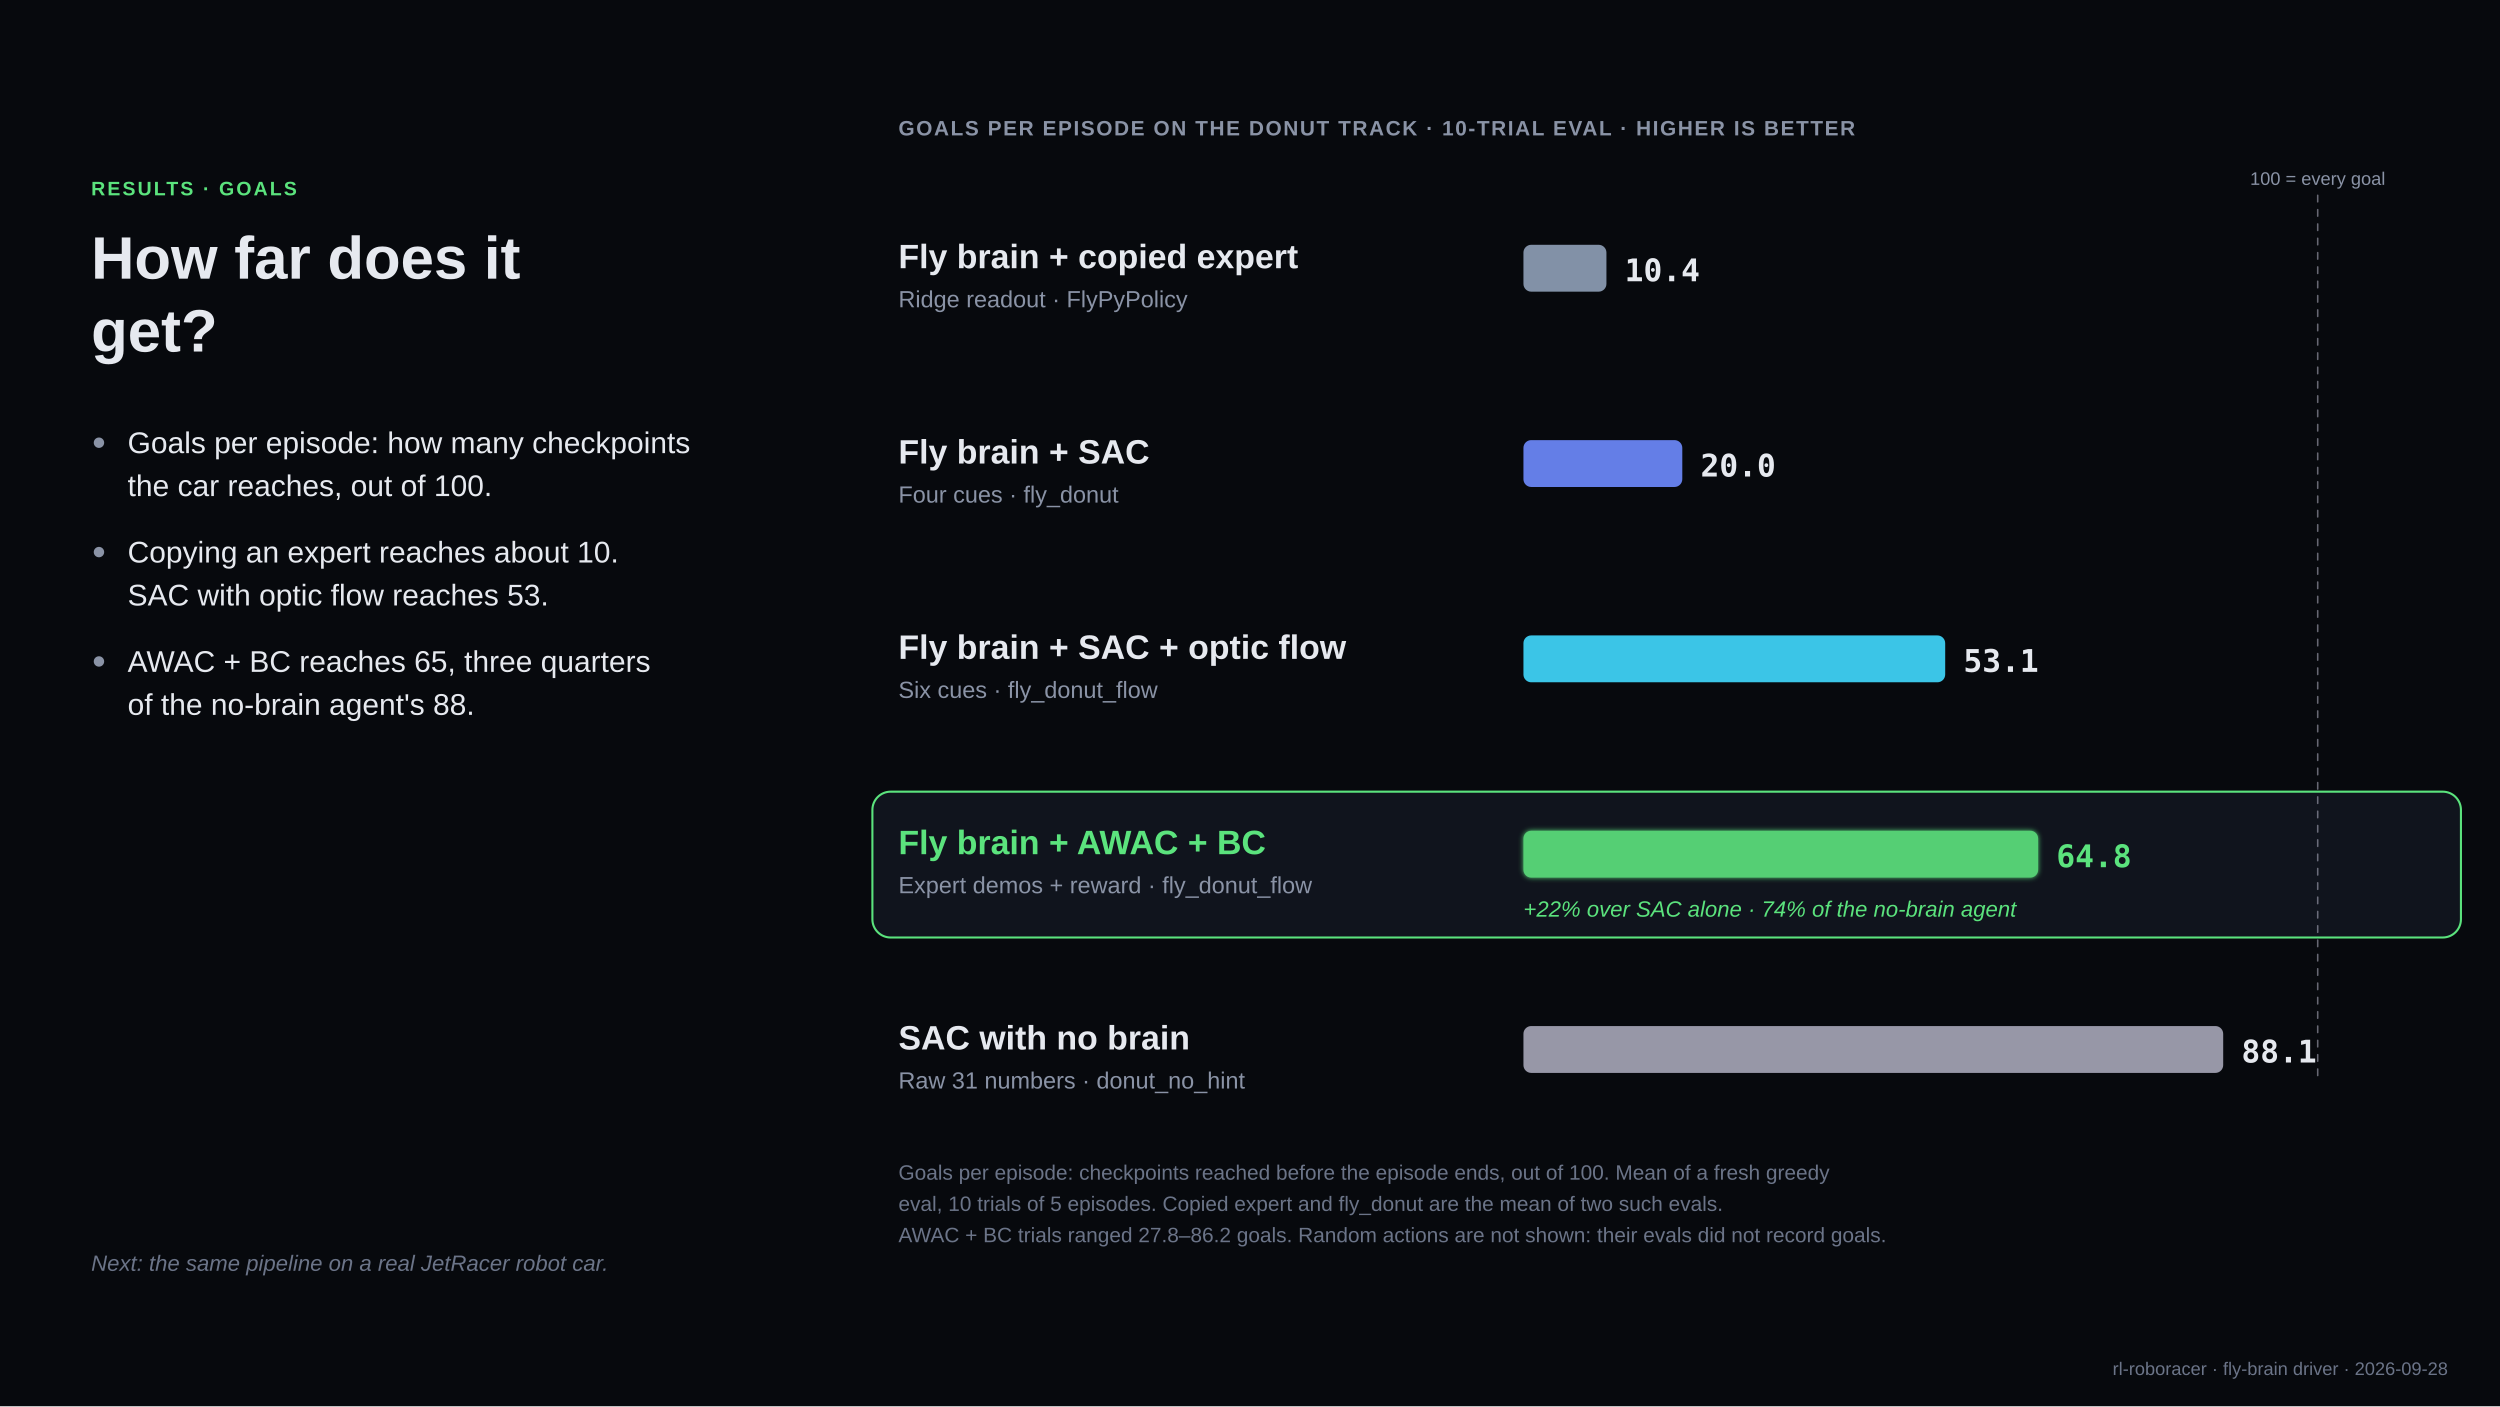
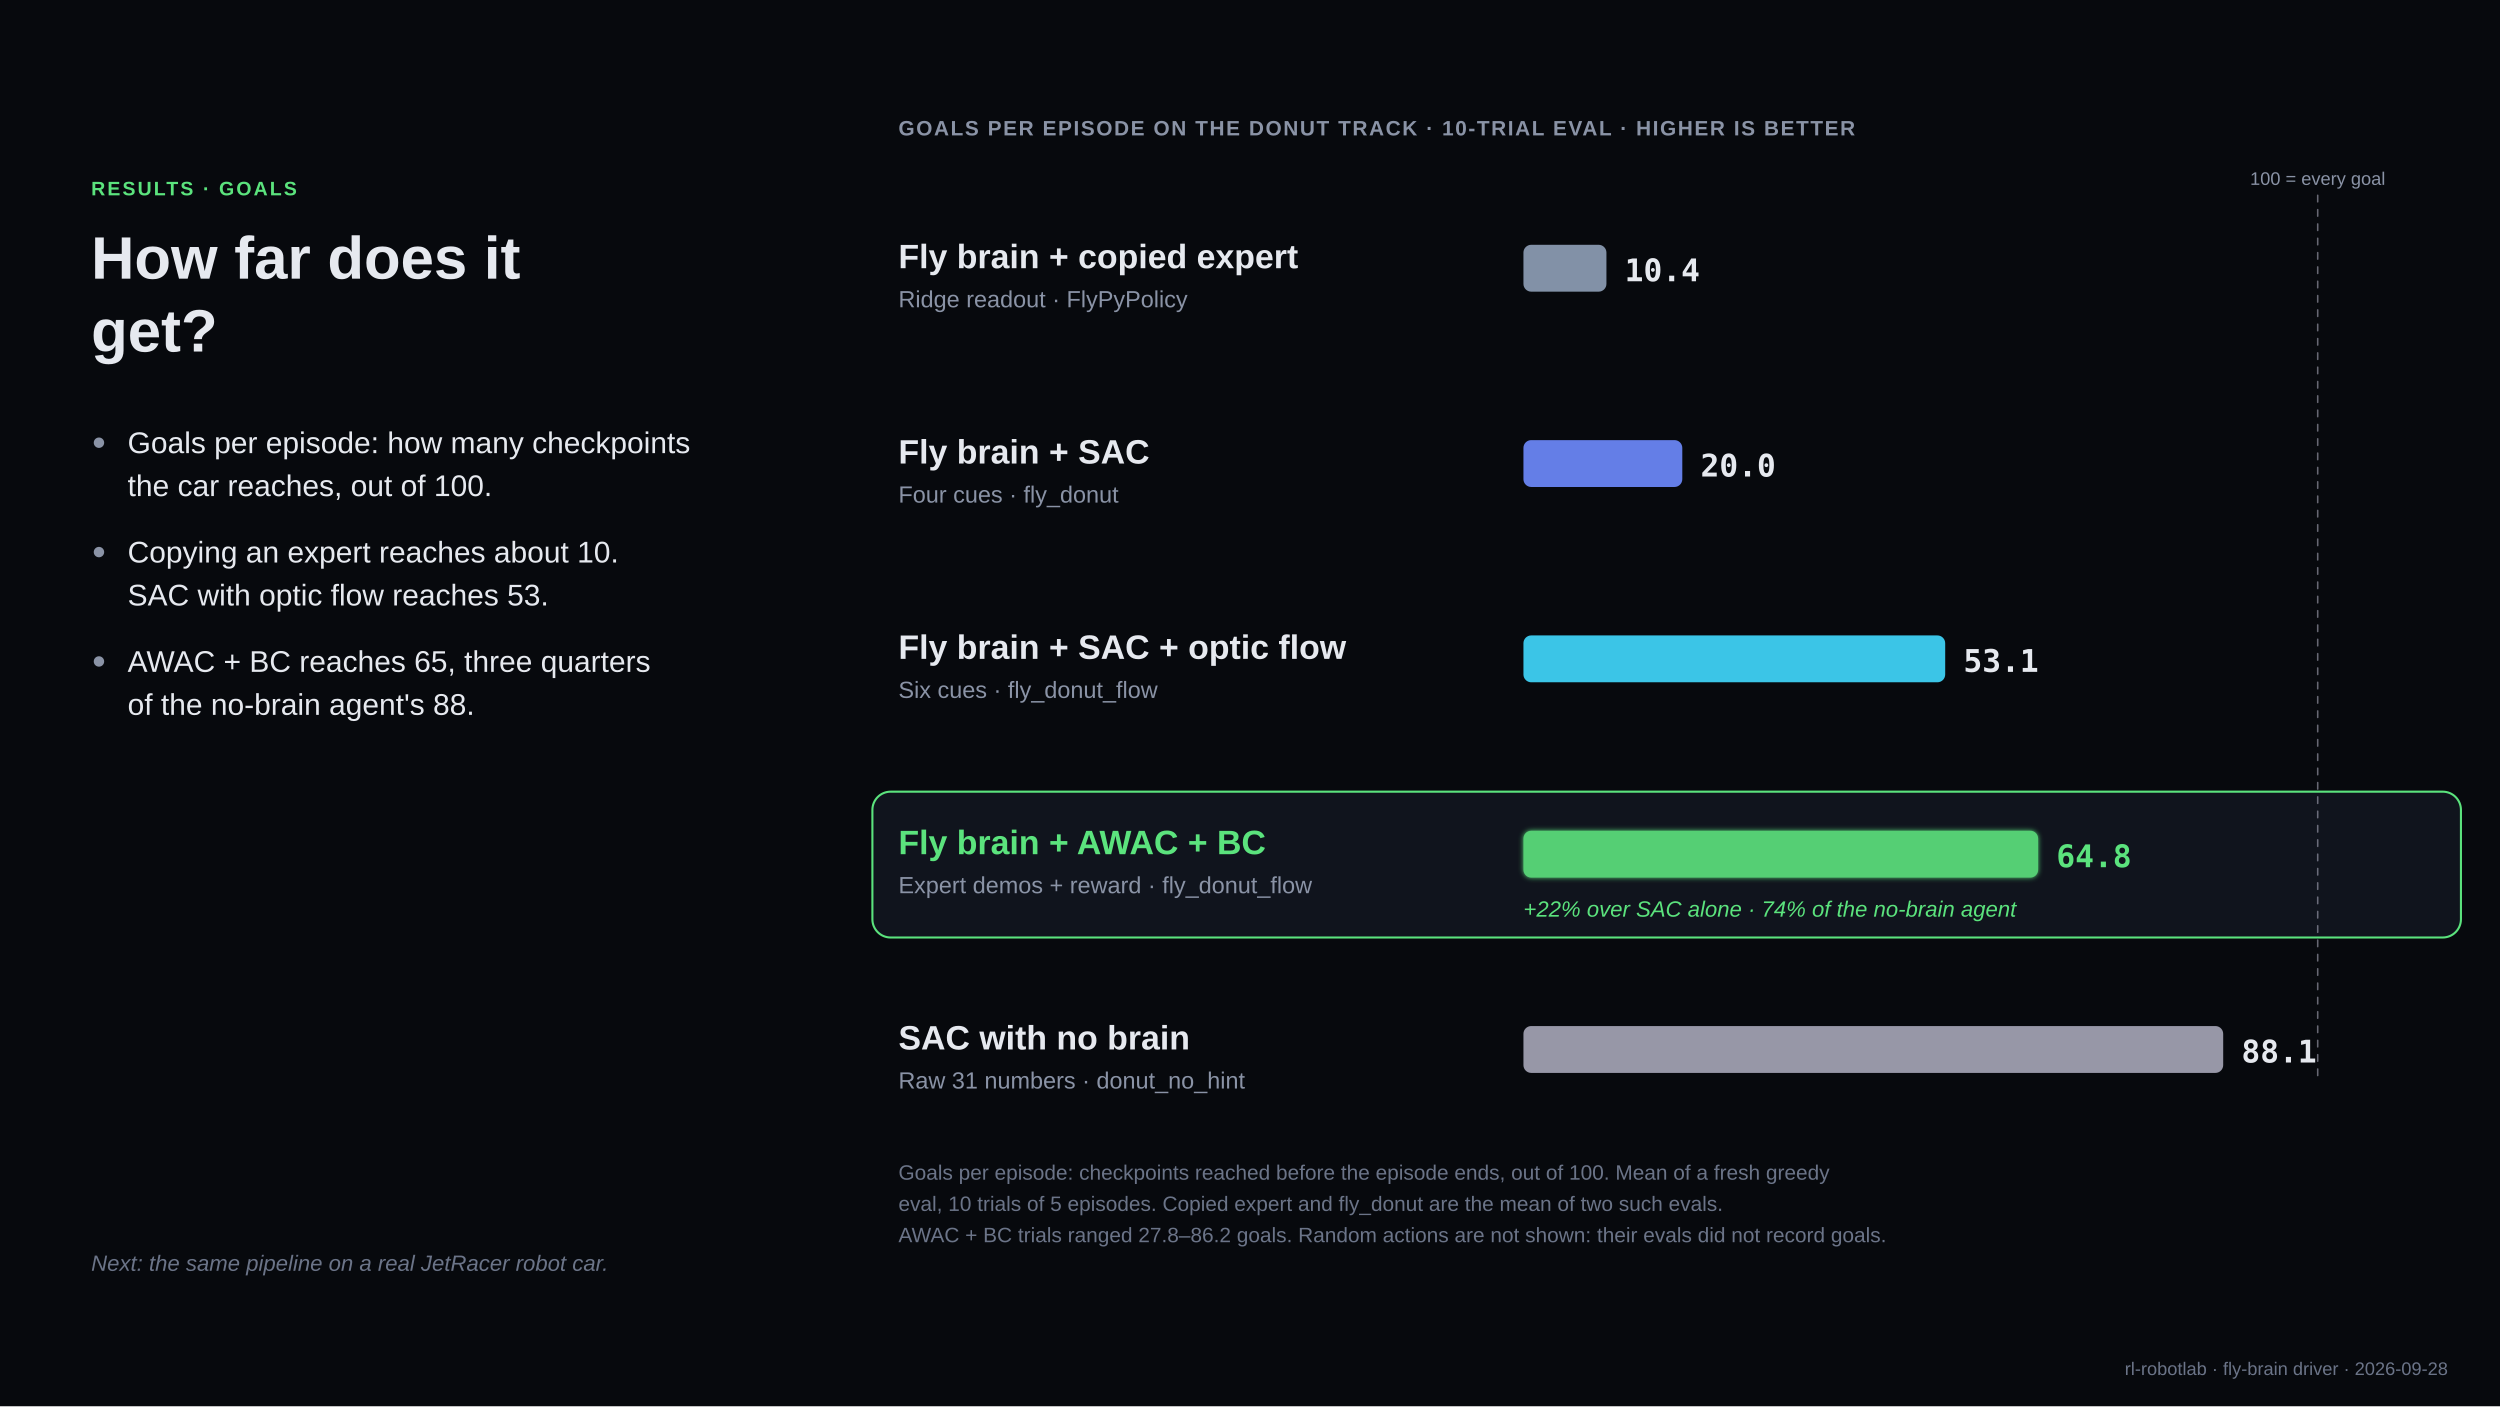
<svg xmlns="http://www.w3.org/2000/svg" width="1920" height="1080" viewBox="0 0 1920 1080">
  <defs>
    <filter id="glow" x="-100%" y="-100%" width="300%" height="300%">
      <feGaussianBlur stdDeviation="2.2" result="b" />
      <feMerge>
        <feMergeNode in="b" />
        <feMergeNode in="SourceGraphic" />
      </feMerge>
    </filter>
  </defs>
  <rect x="0" y="0" width="1920" height="1080" fill="#07090d" />
  <text x="690" y="104" font-family="'Segoe UI', 'Helvetica Neue', Arial, sans-serif" font-size="16" fill="#8a93a6" font-weight="700" text-anchor="start" letter-spacing="1.2">GOALS PER EPISODE ON THE DONUT TRACK · 10-TRIAL EVAL · HIGHER IS BETTER</text>
  <text x="690" y="206" font-family="'Segoe UI', 'Helvetica Neue', Arial, sans-serif" font-size="26" fill="#e6e9ef" font-weight="600" text-anchor="start">Fly brain + copied expert</text>
  <text x="690" y="236" font-family="'Segoe UI', 'Helvetica Neue', Arial, sans-serif" font-size="18" fill="#8a93a6" font-weight="400" text-anchor="start">Ridge readout · FlyPyPolicy</text>
  <rect x="1170" y="188" width="63.74" height="36" rx="6" fill="#8fa0b8" opacity="0.9" />
  <text x="1247.74" y="216" font-family="Consolas, 'SF Mono', Menlo, monospace" font-size="24" fill="#e6e9ef" font-weight="600" text-anchor="start">10.4</text>
  <text x="690" y="356" font-family="'Segoe UI', 'Helvetica Neue', Arial, sans-serif" font-size="26" fill="#e6e9ef" font-weight="600" text-anchor="start">Fly brain + SAC</text>
  <text x="690" y="386" font-family="'Segoe UI', 'Helvetica Neue', Arial, sans-serif" font-size="18" fill="#8a93a6" font-weight="400" text-anchor="start">Four cues · fly_donut</text>
  <rect x="1170" y="338" width="122.00" height="36" rx="6" fill="#6E8BFF" opacity="0.9" />
  <text x="1306.00" y="366" font-family="Consolas, 'SF Mono', Menlo, monospace" font-size="24" fill="#e6e9ef" font-weight="600" text-anchor="start">20.0</text>
  <text x="690" y="506" font-family="'Segoe UI', 'Helvetica Neue', Arial, sans-serif" font-size="26" fill="#e6e9ef" font-weight="600" text-anchor="start">Fly brain + SAC + optic flow</text>
  <text x="690" y="536" font-family="'Segoe UI', 'Helvetica Neue', Arial, sans-serif" font-size="18" fill="#8a93a6" font-weight="400" text-anchor="start">Six cues · fly_donut_flow</text>
  <rect x="1170" y="488" width="323.91" height="36" rx="6" fill="#40D9FF" opacity="0.9" />
  <text x="1507.91" y="516" font-family="Consolas, 'SF Mono', Menlo, monospace" font-size="24" fill="#e6e9ef" font-weight="600" text-anchor="start">53.1</text>
  <rect x="670" y="608" width="1220" height="112" rx="14" fill="#10141d" stroke="#5BE37D" stroke-width="1.6" />
  <text x="690" y="656" font-family="'Segoe UI', 'Helvetica Neue', Arial, sans-serif" font-size="26" fill="#5BE37D" font-weight="600" text-anchor="start">Fly brain + AWAC + BC</text>
  <text x="690" y="686" font-family="'Segoe UI', 'Helvetica Neue', Arial, sans-serif" font-size="18" fill="#8a93a6" font-weight="400" text-anchor="start">Expert demos + reward · fly_donut_flow</text>
  <rect x="1170" y="638" width="395.28" height="36" rx="6" fill="#5BE37D" opacity="0.9" filter="url(#glow)" />
  <text x="1579.28" y="666" font-family="Consolas, 'SF Mono', Menlo, monospace" font-size="24" fill="#5BE37D" font-weight="600" text-anchor="start">64.8</text>
  <text x="1170" y="704" font-family="'Segoe UI', 'Helvetica Neue', Arial, sans-serif" font-size="17" fill="#5BE37D" font-weight="400" text-anchor="start" font-style="italic">+22% over SAC alone · 74% of the no-brain agent</text>
  <text x="690" y="806" font-family="'Segoe UI', 'Helvetica Neue', Arial, sans-serif" font-size="26" fill="#e6e9ef" font-weight="600" text-anchor="start">SAC with no brain</text>
  <text x="690" y="836" font-family="'Segoe UI', 'Helvetica Neue', Arial, sans-serif" font-size="18" fill="#8a93a6" font-weight="400" text-anchor="start">Raw 31 numbers · donut_no_hint</text>
  <rect x="1170" y="788" width="537.41" height="36" rx="6" fill="#A6A6B8" opacity="0.9" />
  <text x="1721.41" y="816" font-family="Consolas, 'SF Mono', Menlo, monospace" font-size="24" fill="#e6e9ef" font-weight="600" text-anchor="start">88.1</text>
  <line x1="1780.00" y1="150" x2="1780.00" y2="826" stroke="#A6A6B8" stroke-width="1.2" opacity="0.6" stroke-dasharray="5 6" stroke-linecap="round" />
  <text x="1780.00" y="142" font-family="'Segoe UI', 'Helvetica Neue', Arial, sans-serif" font-size="14" fill="#8a93a6" font-weight="400" text-anchor="middle">100 = every goal</text>
  <text x="690" y="906" font-family="'Segoe UI', 'Helvetica Neue', Arial, sans-serif" font-size="16" fill="#6b7488" font-weight="400" text-anchor="start">Goals per episode: checkpoints reached before the episode ends, out of 100. Mean of a fresh greedy</text>
  <text x="690" y="930" font-family="'Segoe UI', 'Helvetica Neue', Arial, sans-serif" font-size="16" fill="#6b7488" font-weight="400" text-anchor="start">eval, 10 trials of 5 episodes. Copied expert and fly_donut are the mean of two such evals.</text>
  <text x="690" y="954" font-family="'Segoe UI', 'Helvetica Neue', Arial, sans-serif" font-size="16" fill="#6b7488" font-weight="400" text-anchor="start">AWAC + BC trials ranged 27.8–86.2 goals. Random actions are not shown: their evals did not record goals.</text>
-   <text x="1880" y="1056" font-family="'Segoe UI', 'Helvetica Neue', Arial, sans-serif" font-size="14" fill="#6b7488" font-weight="400" text-anchor="end">rl-roboracer · fly-brain driver · 2026-09-28</text>
+   <text x="1880" y="1056" font-family="'Segoe UI', 'Helvetica Neue', Arial, sans-serif" font-size="14" fill="#6b7488" font-weight="400" text-anchor="end">rl-robotlab · fly-brain driver · 2026-09-28</text>
  <text x="70" y="150" font-family="'Segoe UI', 'Helvetica Neue', Arial, sans-serif" font-size="15" fill="#5BE37D" font-weight="700" text-anchor="start" letter-spacing="1.6">RESULTS · GOALS</text>
  <text x="70" y="214" font-family="'Segoe UI', 'Helvetica Neue', Arial, sans-serif" font-size="46" fill="#e6e9ef" font-weight="700" text-anchor="start">How far does it</text>
  <text x="70" y="270" font-family="'Segoe UI', 'Helvetica Neue', Arial, sans-serif" font-size="46" fill="#e6e9ef" font-weight="700" text-anchor="start">get?</text>
  <circle cx="76" cy="340" r="4" fill="#8a93a6" />
  <text x="98" y="348" font-family="'Segoe UI', 'Helvetica Neue', Arial, sans-serif" font-size="23" fill="#e6e9ef" font-weight="400" text-anchor="start">Goals per episode: how many checkpoints</text>
  <text x="98" y="381" font-family="'Segoe UI', 'Helvetica Neue', Arial, sans-serif" font-size="23" fill="#e6e9ef" font-weight="400" text-anchor="start">the car reaches, out of 100.</text>
  <circle cx="76" cy="424" r="4" fill="#8a93a6" />
  <text x="98" y="432" font-family="'Segoe UI', 'Helvetica Neue', Arial, sans-serif" font-size="23" fill="#e6e9ef" font-weight="400" text-anchor="start">Copying an expert reaches about 10.</text>
  <text x="98" y="465" font-family="'Segoe UI', 'Helvetica Neue', Arial, sans-serif" font-size="23" fill="#e6e9ef" font-weight="400" text-anchor="start">SAC with optic flow reaches 53.</text>
  <circle cx="76" cy="508" r="4" fill="#8a93a6" />
  <text x="98" y="516" font-family="'Segoe UI', 'Helvetica Neue', Arial, sans-serif" font-size="23" fill="#e6e9ef" font-weight="400" text-anchor="start">AWAC + BC reaches 65, three quarters</text>
  <text x="98" y="549" font-family="'Segoe UI', 'Helvetica Neue', Arial, sans-serif" font-size="23" fill="#e6e9ef" font-weight="400" text-anchor="start">of the no-brain agent's 88.</text>
  <text x="70" y="976" font-family="'Segoe UI', 'Helvetica Neue', Arial, sans-serif" font-size="17" fill="#6b7488" font-weight="400" text-anchor="start" font-style="italic">Next: the same pipeline on a real JetRacer robot car.</text>
</svg>
